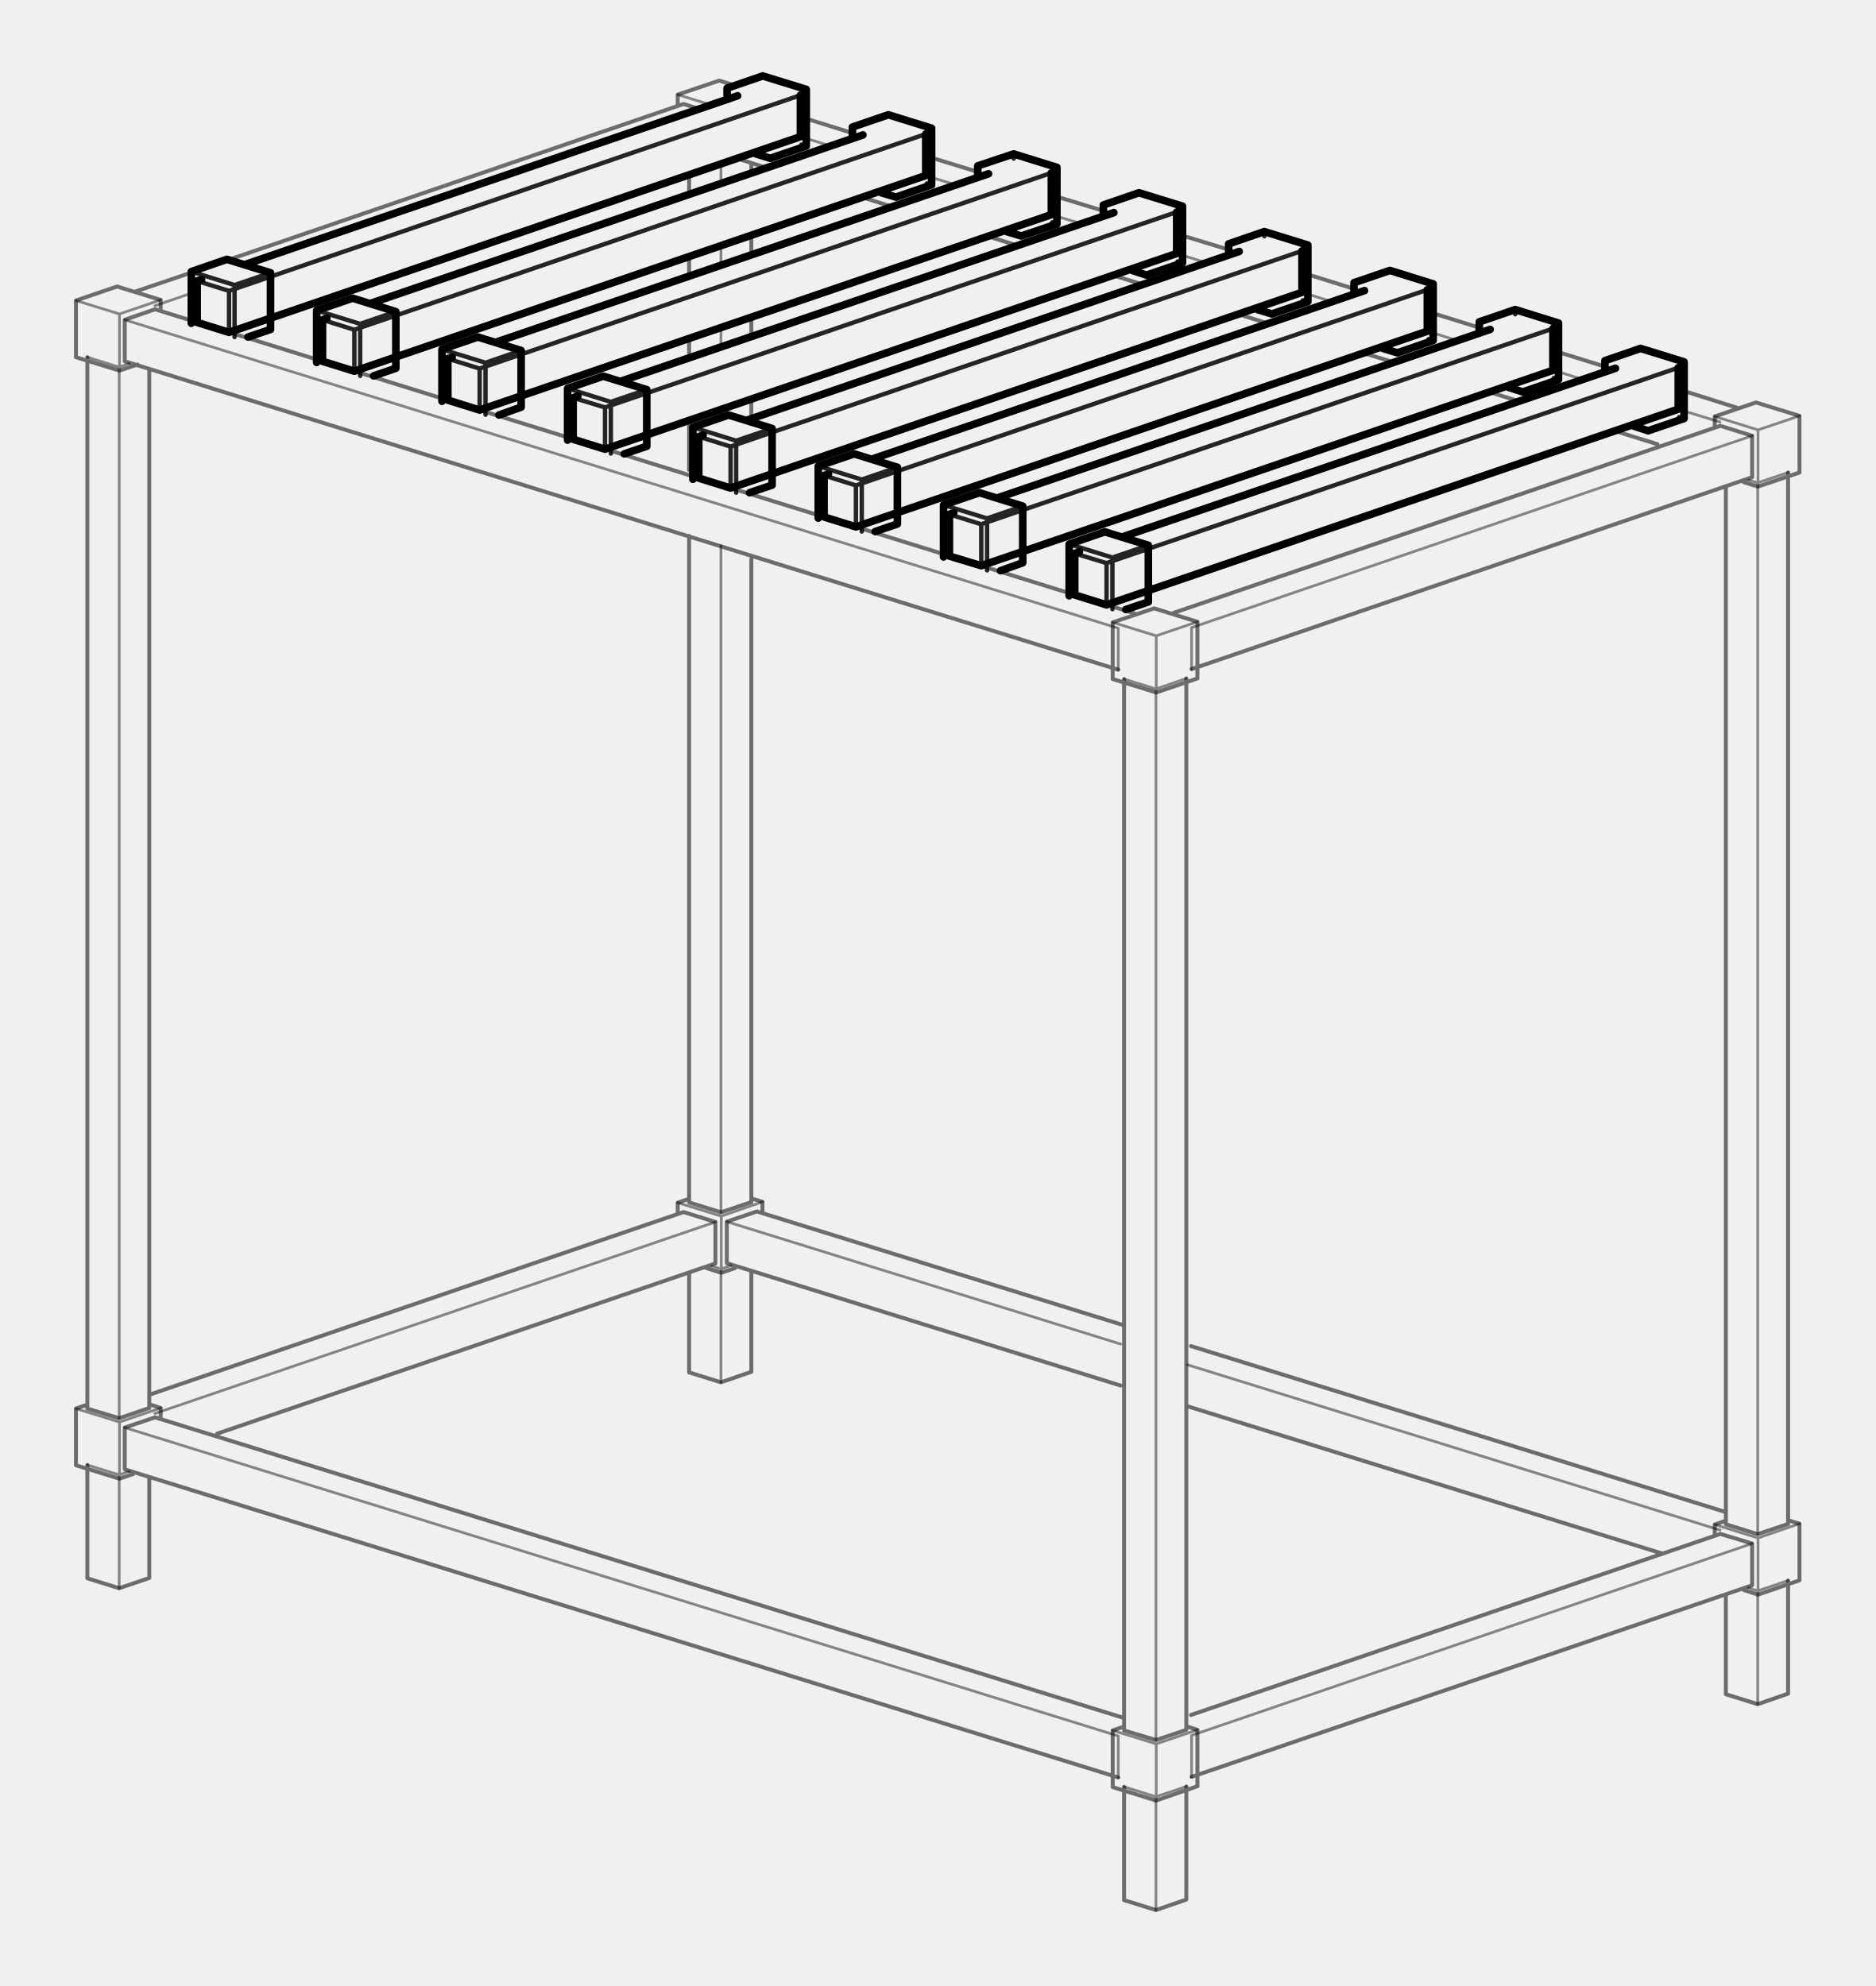
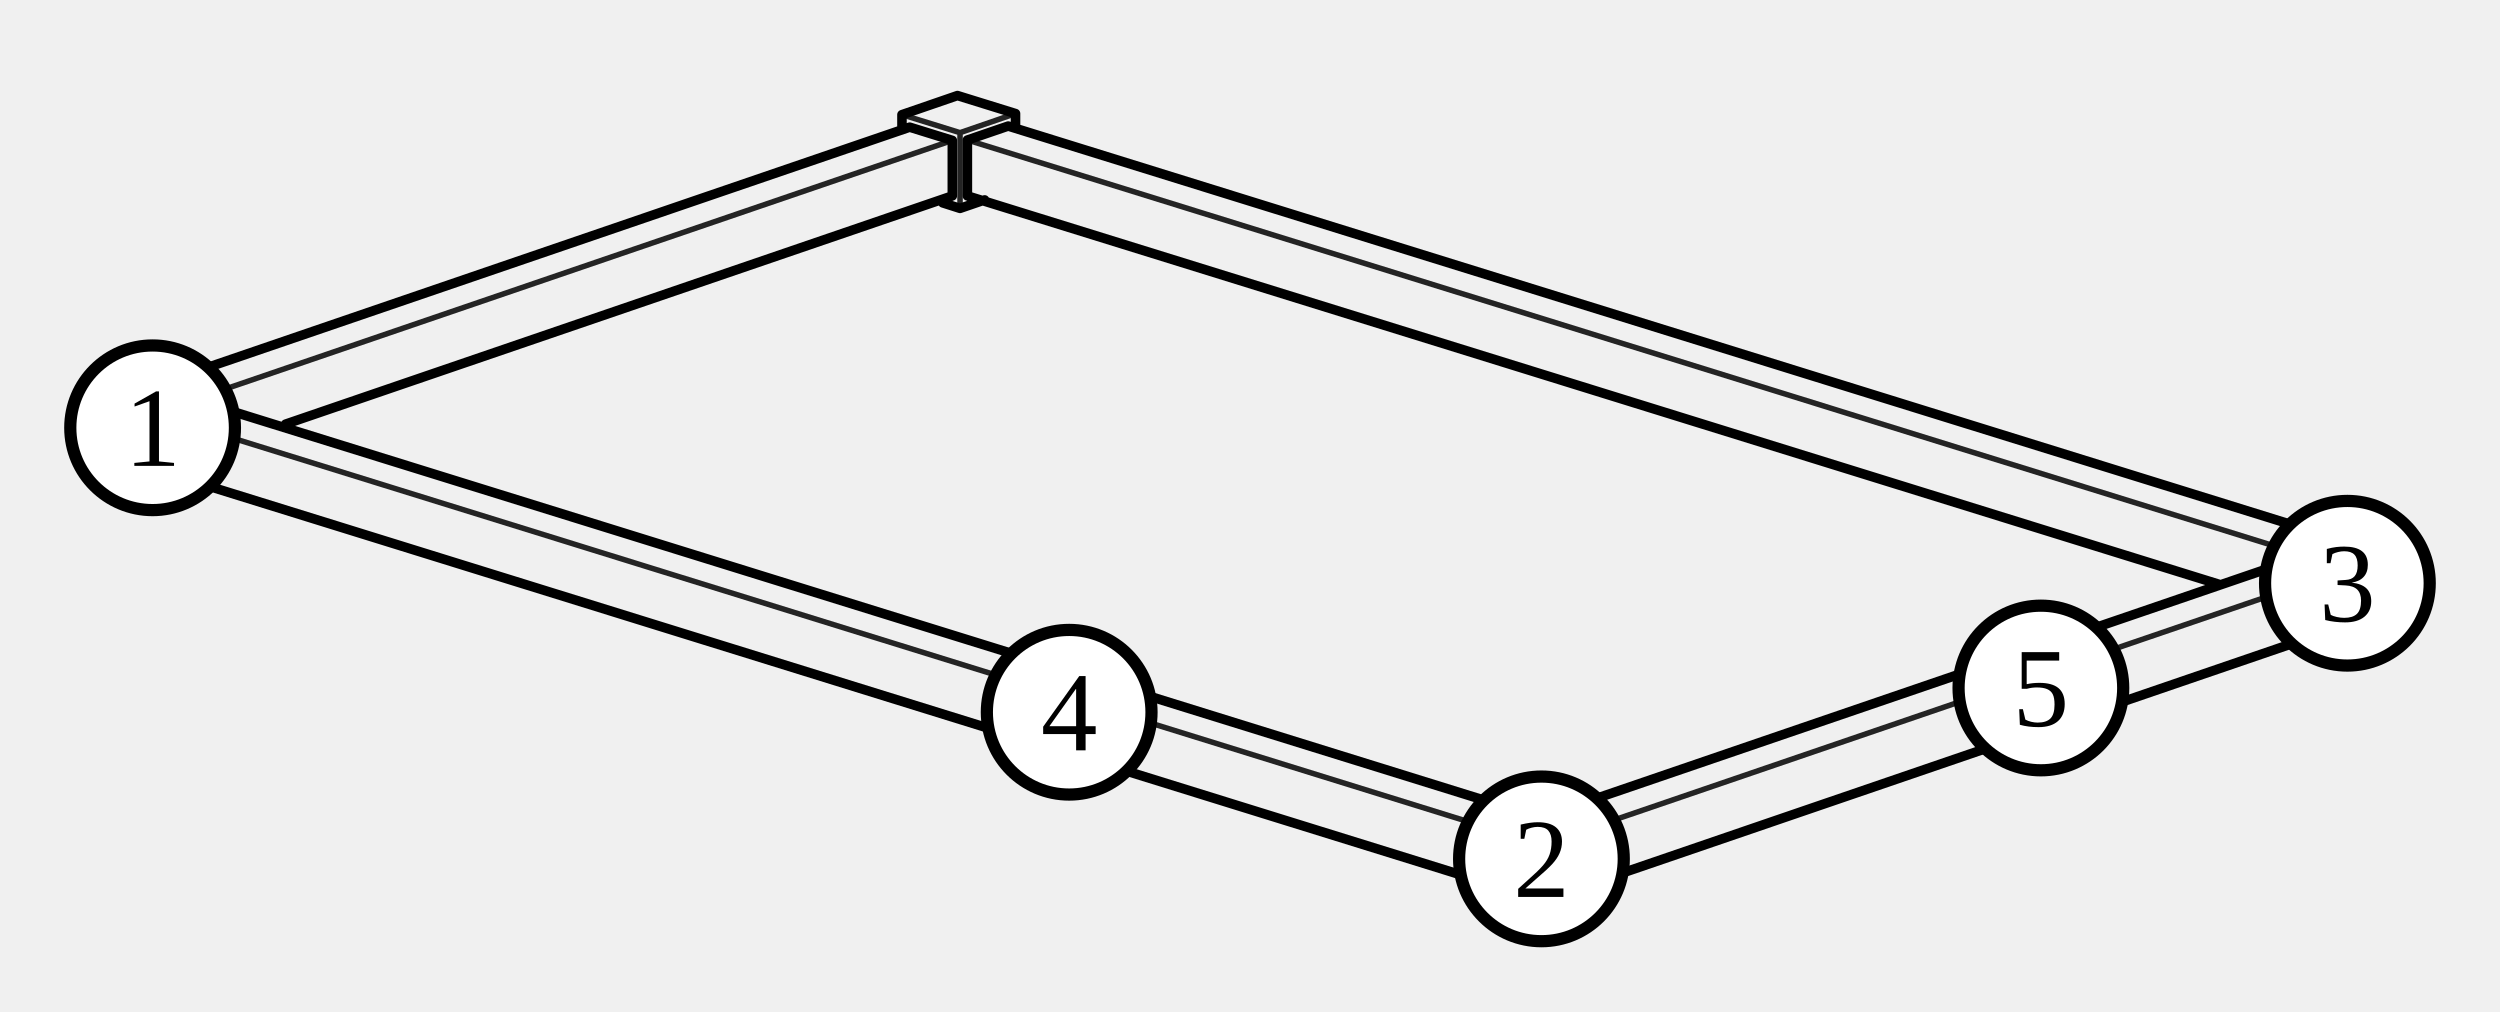
- <svg xmlns="http://www.w3.org/2000/svg" viewBox="0 0 642.0 680.0" width="642" height="680">
+ <svg xmlns="http://www.w3.org/2000/svg" viewBox="0 0 680.0 275.1" width="680" height="275">
  <g fill="none" stroke="currentColor" stroke-linecap="round" stroke-linejoin="round">
-     <path d="M26.0 482.3L40.9 486.9 M40.9 486.9L55.0 482.1 M40.9 506.3L40.9 486.9 M380.9 592.5L395.8 597.1 M395.8 597.1L409.9 592.3 M395.8 616.5L395.8 597.1 M587.0 522.0L601.8 526.6 M601.8 526.6L616.0 521.7 M601.8 546.0L601.8 526.6 M232.0 411.8L246.9 416.4 M246.9 416.4L261.0 411.5 M246.9 435.8L246.9 416.4 M42.7 488.8L382.8 594.4 M382.8 608.6L382.8 594.4 M248.8 418.3L383.6 460.2 M406.5 467.3L588.8 523.9 M53.0 484.0L244.9 418.4 M407.9 594.2L599.8 528.5 M407.9 608.4L407.9 594.2 M29.9 501.6L40.8 505.0 M40.8 505.0L44.2 503.8 M40.8 543.8L40.8 505.0 M384.8 611.8L395.7 615.2 M395.7 615.2L406.1 611.7 M395.7 654.0L395.7 615.2 M598.6 543.7L601.7 544.7 M601.7 544.7L612.1 541.2 M601.7 583.5L601.7 544.7 M243.7 433.5L246.8 434.5 M246.8 434.5L250.2 433.3 M246.8 473.3L246.8 434.5 M29.9 122.3L40.8 125.7 M40.8 125.7L44.2 124.5 M40.8 485.6L40.8 125.7 M384.8 232.5L395.7 235.9 M395.7 235.9L406.1 232.3 M395.7 595.8L395.7 235.9 M598.6 164.4L601.7 165.3 M601.7 165.3L612.1 161.8 M601.7 525.3L601.7 165.3 M246.8 415.1L246.8 186.9 M246.8 141.9L246.8 140.3 M246.8 117.8L246.8 113.0 M246.8 90.5L246.8 84.1 M246.8 61.6L246.8 56.8 M26.0 102.9L40.9 107.5 M40.9 107.5L55.0 102.7 M40.9 126.9L40.9 107.5 M380.9 213.1L395.8 217.7 M395.8 217.7L409.9 212.9 M395.8 237.1L395.8 217.7 M587.0 142.6L601.8 147.2 M601.8 147.2L616.0 142.4 M601.8 166.6L601.8 147.2 M232.0 32.4L243.6 36.0 M42.7 109.5L382.8 215.1 M382.8 229.3L382.8 215.1 M274.8 47.0L284.0 49.9 M317.7 60.4L326.9 63.2 M360.6 73.7L369.8 76.5 M403.5 87.0L412.7 89.9 M446.4 100.3L455.6 103.2 M489.3 113.6L498.5 116.5 M532.2 126.9L541.4 129.8 M575.1 140.3L588.8 144.5 M53.0 104.7L65.2 100.5 M407.9 214.9L599.8 149.2 M407.9 229.1L407.9 214.9" stroke-width="0.93" opacity="0.45" />
-     <path d="M40.9 506.3L45.6 504.7 M26.0 501.7L40.9 506.3 M51.7 481.0L55.0 482.1 M26.0 482.3L29.1 481.2 M26.0 501.7L26.0 482.3 M55.0 485.3L55.0 482.1 M395.8 616.5L409.9 611.6 M380.9 611.9L395.8 616.5 M406.6 591.2L409.9 592.3 M380.9 592.5L384.1 591.4 M380.9 611.9L380.9 592.5 M409.9 611.6L409.9 592.3 M601.8 546.0L616.0 541.1 M596.9 544.4L601.8 546.0 M612.7 520.7L616.0 521.7 M587.0 522.0L590.1 520.9 M587.0 525.2L587.0 522.0 M616.0 541.1L616.0 521.7 M246.9 435.8L251.6 434.2 M241.9 434.2L246.9 435.8 M257.7 410.5L261.0 411.5 M232.0 411.8L235.2 410.7 M232.0 415.0L232.0 411.8 M261.0 414.8L261.0 411.5 M42.7 503.1L382.8 608.6 M53.1 485.3L384.0 588.0 M42.7 488.8L53.1 485.3 M42.7 503.1L42.7 488.8 M248.8 432.5L383.6 474.4 M406.5 481.5L568.9 531.9 M259.1 414.8L384.8 453.8 M407.7 460.9L590.0 517.5 M248.8 418.3L259.1 414.8 M248.8 432.5L248.8 418.3 M74.3 490.9L244.9 432.6 M234.0 415.0L244.9 418.4 M51.3 477.5L234.0 415.0 M244.9 432.6L244.9 418.4 M407.9 608.4L599.8 542.8 M588.9 525.2L599.8 528.5 M407.7 587.2L588.9 525.2 M599.8 542.8L599.8 528.5 M40.8 543.8L51.1 540.3 M29.9 540.4L40.8 543.8 M29.9 540.4L29.9 501.6 M51.1 540.3L51.1 506.3 M395.7 654.0L406.1 650.4 M384.8 650.6L395.7 654.0 M384.8 650.6L384.8 611.8 M406.1 650.4L406.1 611.7 M601.7 583.5L612.1 579.9 M590.8 580.1L601.7 583.5 M590.8 580.1L590.8 546.2 M612.1 579.9L612.1 541.2 M246.8 473.3L257.2 469.7 M235.9 469.9L246.8 473.3 M235.9 469.9L235.9 436.0 M257.2 469.7L257.2 435.8 M40.8 485.6L51.1 482.1 M29.9 482.3L40.8 485.6 M29.9 482.3L29.9 122.3 M51.1 482.1L51.1 126.9 M395.7 595.8L406.1 592.3 M384.8 592.5L395.7 595.8 M384.8 592.5L384.8 232.5 M406.1 592.3L406.1 232.3 M601.7 525.3L612.1 521.8 M590.8 521.9L601.7 525.3 M590.8 521.9L590.8 166.8 M612.1 521.8L612.1 161.8 M246.8 415.1L257.2 411.6 M235.9 411.7L246.8 415.1 M235.9 411.7L235.9 183.5 M235.9 161.0L235.9 145.0 M235.9 120.9L235.9 116.0 M235.9 93.5L235.9 88.7 M235.9 66.2L235.9 59.8 M257.2 411.6L257.2 191.4 M257.2 143.2L257.2 136.8 M257.2 114.3L257.2 109.5 M257.2 87.0L257.2 80.5 M257.2 58.0L257.2 56.4 M40.9 126.9L47.1 124.8 M26.0 122.3L40.9 126.9 M40.1 98.1L55.0 102.7 M26.0 102.9L40.1 98.1 M26.0 122.3L26.0 102.9 M55.0 105.9L55.0 102.7 M395.8 237.1L409.9 232.3 M380.9 232.5L395.8 237.1 M395.1 208.3L409.9 212.9 M380.9 213.1L395.1 208.3 M380.9 232.5L380.9 213.1 M409.9 232.3L409.9 212.9 M601.8 166.6L616.0 161.8 M596.9 165.1L601.8 166.6 M601.1 137.8L616.0 142.4 M587.0 142.6L601.1 137.8 M587.0 145.8L587.0 142.6 M616.0 161.8L616.0 142.4 M246.9 56.4L251.6 54.8 M246.2 27.6L251.1 29.1 M232.0 32.4L246.2 27.6 M232.0 35.6L232.0 32.4 M42.7 123.7L382.8 229.3 M53.1 105.9L388.6 210.1 M42.7 109.5L53.1 105.9 M42.7 123.7L42.7 109.5 M253.4 54.6L261.0 57.0 M296.3 67.9L305.4 70.8 M339.1 81.2L346.8 83.6 M382.0 94.6L391.2 97.4 M424.9 107.9L432.6 110.3 M467.8 121.2L477.0 124.0 M510.7 134.5L518.4 136.9 M553.6 147.8L567.4 152.1 M277.5 41.1L291.3 45.4 M318.9 54.0L334.2 58.7 M363.3 67.8L377.1 72.0 M406.2 81.1L420.0 85.3 M449.1 94.4L462.9 98.7 M492.0 107.7L505.8 112.0 M534.9 121.0L548.7 125.3 M577.8 134.3L594.6 139.6 M234.0 35.6L238.7 37.1 M46.7 99.7L65.0 93.5 M78.7 88.8L234.0 35.6 M407.9 229.1L599.8 163.4 M588.9 145.8L599.8 149.2 M401.6 209.9L588.9 145.8 M599.8 163.4L599.8 149.2" stroke-width="1.35" opacity="0.55" />
-     <path d="M67.5 96.2L78.4 99.6 M78.4 99.6L274.0 32.6 M78.4 113.8L78.4 99.6 M65.5 93.0L80.3 97.6 M80.3 97.6L92.6 93.4 M80.3 115.4L80.3 97.6 M274.3 49.5L276.0 50.0 M110.4 109.5L121.3 112.9 M121.3 112.9L316.9 45.9 M121.3 127.1L121.3 112.9 M108.4 106.3L123.3 110.9 M123.3 110.9L135.5 106.7 M123.3 128.7L123.3 110.9 M317.3 62.8L318.9 63.3 M153.3 122.8L164.2 126.2 M164.2 126.2L359.9 59.2 M164.2 140.4L164.2 126.2 M151.3 119.6L166.2 124.2 M166.2 124.2L178.4 120.0 M166.2 142.0L166.2 124.2 M360.2 76.1L361.8 76.7 M347.0 54.3L347.0 52.7 M196.2 136.2L207.1 139.5 M207.1 139.5L402.8 72.6 M207.1 153.8L207.1 139.5 M194.3 133.0L209.1 137.6 M209.1 137.6L221.4 133.4 M209.1 155.3L209.1 137.6 M403.1 89.5L404.8 90.0 M239.2 149.5L250.1 152.9 M250.1 152.9L445.7 85.9 M250.1 167.1L250.1 152.9 M237.2 146.3L252.0 150.9 M252.0 150.9L264.3 146.7 M252.0 168.7L252.0 150.9 M446.0 102.8L447.7 103.3 M432.8 80.9L432.8 79.3 M282.1 162.8L293.0 166.2 M293.0 166.2L488.6 99.2 M293.0 180.4L293.0 166.2 M280.1 159.6L295.0 164.2 M295.0 164.2L307.2 160.0 M295.0 182.0L295.0 164.2 M489.0 116.1L490.6 116.6 M325.0 176.1L335.9 179.5 M335.9 179.5L531.6 112.5 M335.9 193.7L335.9 179.5 M323.0 172.9L337.9 177.5 M337.9 177.5L350.1 173.3 M337.9 195.3L337.9 177.5 M531.9 129.4L533.5 130.0 M518.7 107.6L518.7 106.0 M367.9 189.5L378.8 192.8 M378.8 192.8L574.5 125.9 M378.8 207.1L378.8 192.8 M366.0 186.3L380.8 190.9 M380.8 190.9L393.1 186.7 M380.8 208.6L380.8 190.9 M574.8 142.8L576.5 143.3" stroke-width="1.50" opacity="0.85" />
-     <path d="M78.4 113.8L274.0 46.8 M67.5 110.4L78.4 113.8 M67.5 96.2L69.0 95.7 M84.1 90.5L252.5 32.8 M67.5 110.4L67.5 96.2 M274.0 46.8L274.0 32.6 M84.9 115.4L92.6 112.8 M77.7 88.8L92.6 93.4 M65.5 93.0L77.7 88.8 M65.5 110.7L65.5 93.0 M92.6 112.8L92.6 93.4 M263.7 54.2L276.0 50.0 M258.8 52.7L263.7 54.2 M261.1 26.0L276.0 30.6 M248.9 30.2L261.1 26.0 M276.0 50.0L276.0 30.6 M248.9 33.4L248.9 30.2 M121.3 127.1L316.9 60.1 M110.4 123.7L121.3 127.1 M110.4 109.5L111.9 109.0 M127.1 103.8L295.4 46.2 M110.4 123.7L110.4 109.5 M316.9 60.1L316.9 45.9 M127.9 128.7L135.5 126.1 M120.7 102.1L135.5 106.7 M108.4 106.3L120.7 102.1 M108.4 124.1L108.4 106.3 M135.5 126.1L135.5 106.7 M306.7 67.5L318.9 63.3 M301.7 66.0L306.7 67.5 M304.1 39.3L318.9 43.9 M291.8 43.5L304.1 39.3 M318.9 63.3L318.9 43.9 M291.8 46.8L291.8 43.5 M164.2 140.4L359.9 73.5 M153.3 137.0L164.2 140.4 M153.3 122.8L154.8 122.3 M170.0 117.1L338.4 59.5 M153.3 137.0L153.3 122.8 M359.9 73.5L359.9 59.2 M170.8 142.1L178.4 139.4 M163.6 115.4L178.4 120.0 M151.3 119.6L163.6 115.4 M151.3 137.4L151.3 119.6 M178.4 139.4L178.4 120.0 M349.6 80.8L361.8 76.7 M344.6 79.3L349.6 80.8 M347.0 52.7L361.8 57.3 M334.7 56.8L347.0 52.7 M361.8 76.7L361.8 57.3 M334.7 60.1L334.7 56.8 M207.1 153.8L402.8 86.8 M196.2 150.4L207.1 153.8 M196.2 136.2L197.8 135.6 M212.9 130.4L381.3 72.8 M196.2 150.4L196.2 136.2 M402.8 86.8L402.8 72.6 M213.7 155.4L221.4 152.8 M206.5 128.8L221.4 133.4 M194.3 133.0L206.5 128.8 M194.3 150.7L194.3 133.0 M221.4 152.8L221.4 133.4 M392.5 94.2L404.8 90.0 M387.6 92.6L392.5 94.2 M389.9 66.0L404.8 70.6 M377.7 70.2L389.9 66.0 M404.8 90.0L404.8 70.6 M377.7 73.4L377.7 70.2 M250.1 167.1L445.7 100.1 M239.2 163.7L250.1 167.1 M239.2 149.5L240.7 149.0 M255.9 143.8L424.2 86.1 M239.2 163.7L239.2 149.5 M445.7 100.1L445.7 85.9 M256.6 168.7L264.3 166.1 M249.4 142.1L264.3 146.7 M237.2 146.3L249.4 142.1 M237.2 164.1L237.2 146.3 M264.3 166.1L264.3 146.7 M435.4 107.5L447.7 103.3 M430.5 106.0L435.4 107.5 M432.8 79.3L447.7 83.9 M420.6 83.5L432.8 79.3 M447.7 103.3L447.7 83.9 M420.6 86.7L420.6 83.5 M293.0 180.4L488.6 113.4 M282.1 177.0L293.0 180.4 M282.1 162.8L283.6 162.3 M298.8 157.1L467.1 99.5 M282.1 177.0L282.1 162.8 M488.6 113.4L488.6 99.2 M299.6 182.0L307.2 179.4 M292.4 155.4L307.2 160.0 M280.1 159.6L292.4 155.4 M280.1 177.4L280.1 159.6 M307.2 179.4L307.2 160.0 M478.4 120.8L490.6 116.6 M473.4 119.3L478.4 120.8 M475.8 92.6L490.6 97.2 M463.5 96.8L475.8 92.6 M490.6 116.6L490.6 97.2 M463.5 100.1L463.5 96.8 M335.9 193.7L531.6 126.8 M325.0 190.4L335.9 193.7 M325.0 176.1L326.5 175.6 M341.7 170.4L510.1 112.8 M325.0 190.4L325.0 176.1 M531.6 126.8L531.6 112.5 M342.5 195.4L350.1 192.7 M335.3 168.7L350.1 173.3 M323.0 172.9L335.3 168.7 M323.0 190.7L323.0 172.9 M350.1 192.7L350.1 173.3 M521.3 134.2L533.5 130.0 M516.3 132.6L521.3 134.2 M518.7 106.0L533.5 110.6 M506.4 110.2L518.7 106.0 M533.5 130.0L533.5 110.6 M506.4 113.4L506.4 110.2 M378.8 207.1L574.5 140.1 M367.9 203.7L378.8 207.1 M367.9 189.5L369.5 188.9 M384.6 183.7L553.0 126.1 M367.9 203.7L367.9 189.5 M574.5 140.1L574.5 125.9 M385.4 208.7L393.1 206.1 M378.2 182.1L393.1 186.7 M366.0 186.3L378.2 182.1 M366.0 204.0L366.0 186.3 M393.1 206.1L393.1 186.7 M564.2 147.5L576.5 143.3 M559.3 145.9L564.2 147.5 M561.6 119.3L576.5 123.9 M549.4 123.5L561.6 119.3 M576.5 143.3L576.5 123.9 M549.4 126.7L549.4 123.5" stroke-width="2.60" opacity="1.0" />
+     <path d="M26.0 106.2L41.8 111.1 M41.8 111.1L56.9 106.0 M41.8 131.8L41.8 111.1 M403.8 223.5L419.6 228.4 M419.6 228.4L434.7 223.3 M419.6 249.1L419.6 228.4 M623.1 148.5L638.9 153.4 M638.9 153.4L654.0 148.2 M638.9 174.0L638.9 153.4 M245.3 31.2L261.1 36.1 M261.1 36.1L276.2 30.9 M261.1 56.7L261.1 36.1 M43.8 113.2L404.3 225.1 M263.1 38.1L622.1 149.6 M57.8 107.0L259.0 38.2 M435.6 224.3L636.8 155.5" stroke-width="1.50" opacity="0.85" />
+     <path d="M41.8 131.8L46.8 130.1 M26.0 126.9L41.8 131.8 M41.1 101.1L56.9 106.0 M26.0 106.2L41.1 101.1 M26.0 126.9L26.0 106.2 M56.9 109.4L56.9 106.0 M419.6 249.1L434.7 243.9 M403.8 244.2L419.6 249.1 M418.9 218.4L434.7 223.3 M403.8 223.5L418.9 218.4 M403.8 244.2L403.8 223.5 M434.7 243.9L434.7 223.3 M638.9 174.0L654.0 168.8 M634.2 172.5L638.9 174.0 M638.2 143.3L654.0 148.2 M623.1 148.5L638.2 143.3 M623.1 151.9L623.1 148.5 M654.0 168.8L654.0 148.2 M261.1 56.7L267.8 54.4 M256.4 55.2L261.1 56.7 M260.4 26.0L276.2 30.9 M245.3 31.2L260.4 26.0 M245.3 34.6L245.3 31.2 M276.2 34.3L276.2 30.9 M43.8 128.3L404.3 240.2 M54.9 109.4L412.3 220.4 M43.8 113.2L54.9 109.4 M43.8 128.3L43.8 113.2 M263.1 53.3L603.7 159.0 M274.2 34.3L631.6 145.3 M263.1 38.1L274.2 34.3 M263.1 53.3L263.1 38.1 M77.6 115.4L259.0 53.3 M247.4 34.6L259.0 38.2 M49.3 102.4L247.4 34.6 M259.0 53.3L259.0 38.2 M435.6 239.5L636.8 170.6 M625.2 151.9L636.8 155.5 M425.6 220.2L625.2 151.9 M636.8 170.6L636.8 155.5" stroke-width="2.60" opacity="1.0" />
+   </g>
+   <g class="baloes">
+     <g>
+       <circle cx="41.4" cy="116.4" r="22.4" fill="#fff" stroke="currentColor" stroke-width="3.32" />
+       <text x="41.4" y="116.4" font-size="30.7" text-anchor="middle" dominant-baseline="central" fill="currentColor" stroke="none">1</text>
+     </g>
+     <g>
+       <circle cx="419.3" cy="233.7" r="22.4" fill="#fff" stroke="currentColor" stroke-width="3.32" />
+       <text x="419.3" y="233.7" font-size="30.7" text-anchor="middle" dominant-baseline="central" fill="currentColor" stroke="none">2</text>
+     </g>
+     <g>
+       <circle cx="638.6" cy="158.7" r="22.4" fill="#fff" stroke="currentColor" stroke-width="3.32" />
+       <text x="638.6" y="158.7" font-size="30.7" text-anchor="middle" dominant-baseline="central" fill="currentColor" stroke="none">3</text>
+     </g>
+     <g>
+       <circle cx="290.8" cy="193.8" r="22.4" fill="#fff" stroke="currentColor" stroke-width="3.32" />
+       <text x="290.8" y="193.8" font-size="30.7" text-anchor="middle" dominant-baseline="central" fill="currentColor" stroke="none">4</text>
+     </g>
+     <g>
+       <circle cx="555.2" cy="187.2" r="22.4" fill="#fff" stroke="currentColor" stroke-width="3.32" />
+       <text x="555.2" y="187.2" font-size="30.7" text-anchor="middle" dominant-baseline="central" fill="currentColor" stroke="none">5</text>
+     </g>
  </g>
</svg>
